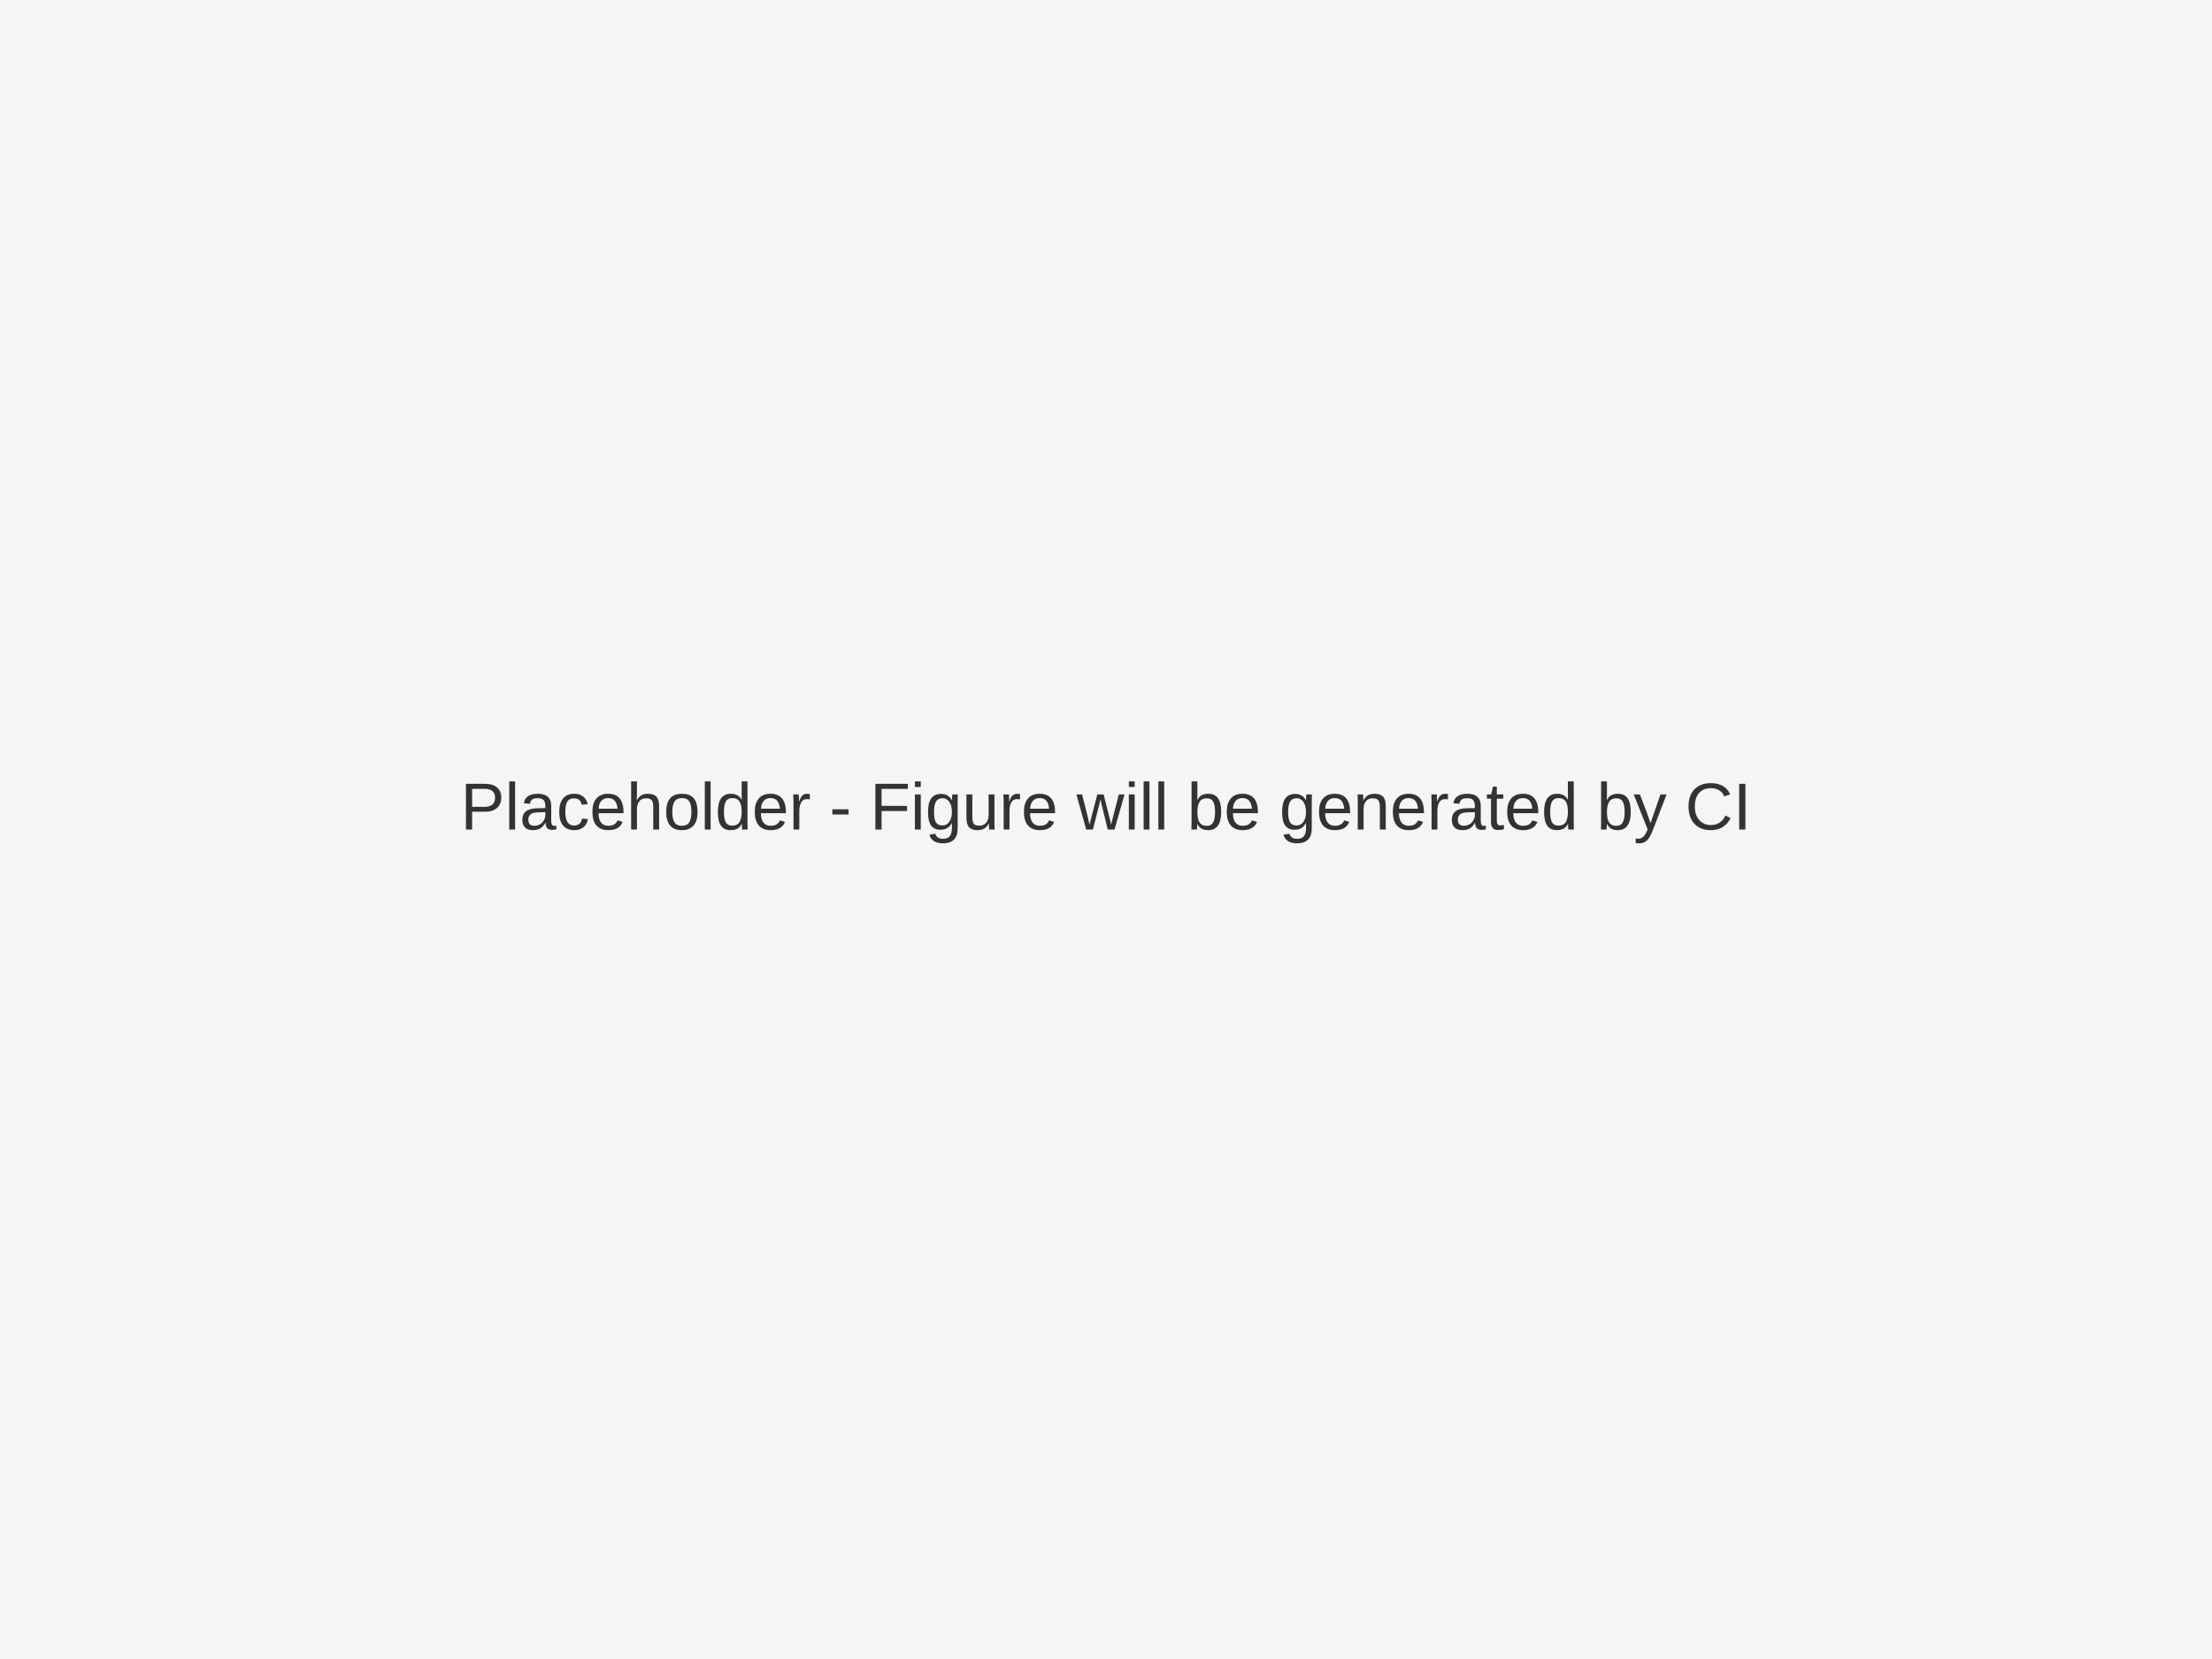
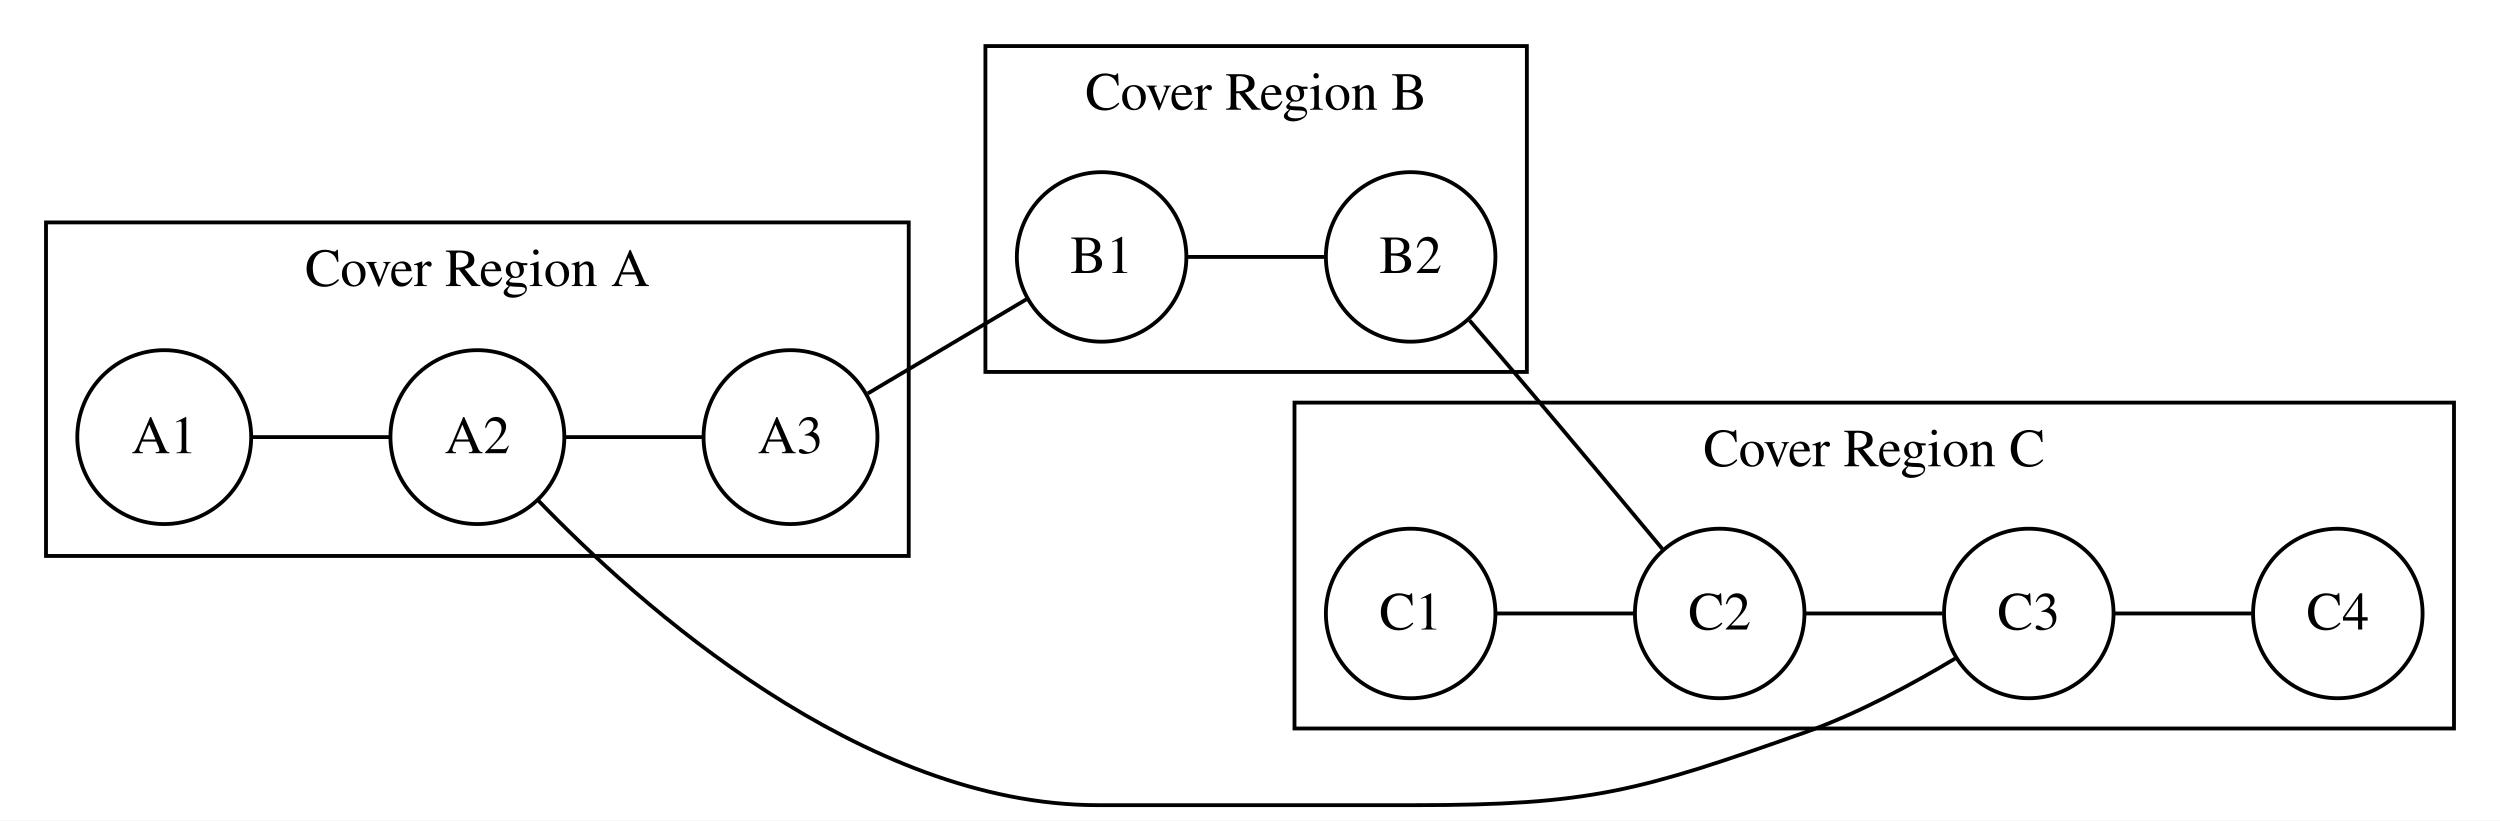
- <svg xmlns="http://www.w3.org/2000/svg" width="800" height="600" viewBox="0 0 800 600">
-   <rect width="800" height="600" fill="#f5f5f5" />
-   <text x="400" y="300" text-anchor="middle" font-family="Arial" font-size="24" fill="#333">
-     Placeholder - Figure will be generated by CI
-   </text>
+ <svg xmlns="http://www.w3.org/2000/svg" width="652pt" height="214pt" viewBox="0.00 0.00 652.09 214.00">
+   <g id="graph0" class="graph" transform="translate(4,210) scale(1)" data-name="G">
+     <polygon fill="white" stroke="none" points="-4,4 -4,-210 648.09,-210 648.09,4 -4,4" style="" />
+     <g id="clust1" class="cluster" data-name="cluster_A">
+       <polygon fill="none" stroke="black" points="8,-65 8,-152 233.03,-152 233.03,-65 8,-65" style="" />
+       <text text-anchor="middle" x="120.52" y="-135.4" font-family="Times,serif" font-size="14.00" style="">Cover Region A</text>
+     </g>
+     <g id="clust2" class="cluster" data-name="cluster_B">
+       <polygon fill="none" stroke="black" points="253.03,-113 253.03,-198 394.26,-198 394.26,-113 253.03,-113" style="" />
+       <text text-anchor="middle" x="323.65" y="-181.4" font-family="Times,serif" font-size="14.00" style="">Cover Region B</text>
+     </g>
+     <g id="clust3" class="cluster" data-name="cluster_C">
+       <polygon fill="none" stroke="black" points="333.65,-20 333.65,-105 636.09,-105 636.09,-20 333.65,-20" style="" />
+       <text text-anchor="middle" x="484.87" y="-88.4" font-family="Times,serif" font-size="14.00" style="">Cover Region C</text>
+     </g>
+     <g id="node1" class="node" pointer-events="visible" data-name="A1">
+       <ellipse fill="white" stroke="black" cx="38.84" cy="-96" rx="22.68" ry="22.68" style="" />
+       <text text-anchor="middle" x="38.84" y="-91.8" font-family="Times,serif" font-size="14.00" style="">A1</text>
+     </g>
+     <g id="node2" class="node" pointer-events="visible" data-name="A2">
+       <ellipse fill="white" stroke="black" cx="120.52" cy="-96" rx="22.68" ry="22.68" style="" />
+       <text text-anchor="middle" x="120.52" y="-91.8" font-family="Times,serif" font-size="14.00" style="">A2</text>
+     </g>
+     <g id="edge1" class="edge" data-name="A1--A2">
+       <path fill="none" stroke="black" d="M61.61,-96C72.76,-96 86.31,-96 97.49,-96" style="" />
+     </g>
+     <g id="node3" class="node" pointer-events="visible" data-name="A3">
+       <ellipse fill="white" stroke="black" cx="202.19" cy="-96" rx="22.68" ry="22.68" style="" />
+       <text text-anchor="middle" x="202.19" y="-91.8" font-family="Times,serif" font-size="14.00" style="">A3</text>
+     </g>
+     <g id="edge2" class="edge" data-name="A2--A3">
+       <path fill="none" stroke="black" d="M143.29,-96C154.44,-96 167.99,-96 179.17,-96" style="" />
+     </g>
+     <g id="node8" class="node" pointer-events="visible" data-name="C3">
+       <ellipse fill="white" stroke="black" cx="525.18" cy="-50" rx="22.11" ry="22.11" style="" />
+       <text text-anchor="middle" x="525.18" y="-45.8" font-family="Times,serif" font-size="14.00" style="">C3</text>
+     </g>
+     <g id="edge9" class="edge" data-name="A2--C3">
+       <path fill="none" stroke="black" d="M136.17,-79.71C162.51,-52.33 220.88,0 282.34,0 282.34,0 282.34,0 364.95,0 411.03,0 423.43,-3.63 466.87,-19 480.63,-23.87 495.07,-31.7 506.02,-38.28" style="" />
+     </g>
+     <g id="node4" class="node" pointer-events="visible" data-name="B1">
+       <ellipse fill="white" stroke="black" cx="283.34" cy="-143" rx="22.11" ry="22.11" style="" />
+       <text text-anchor="middle" x="283.34" y="-138.8" font-family="Times,serif" font-size="14.00" style="">B1</text>
+     </g>
+     <g id="edge7" class="edge" data-name="A3--B1">
+       <path fill="none" stroke="black" d="M222.35,-107.38C234.98,-114.88 251.42,-124.64 263.9,-132.05" style="" />
+     </g>
+     <g id="node5" class="node" pointer-events="visible" data-name="B2">
+       <ellipse fill="white" stroke="black" cx="363.95" cy="-143" rx="22.11" ry="22.11" style="" />
+       <text text-anchor="middle" x="363.95" y="-138.8" font-family="Times,serif" font-size="14.00" style="">B2</text>
+     </g>
+     <g id="edge3" class="edge" data-name="B1--B2">
+       <path fill="none" stroke="black" d="M305.82,-143C316.91,-143 330.41,-143 341.5,-143" style="" />
+     </g>
+     <g id="node7" class="node" pointer-events="visible" data-name="C2">
+       <ellipse fill="white" stroke="black" cx="444.56" cy="-50" rx="22.11" ry="22.11" style="" />
+       <text text-anchor="middle" x="444.56" y="-45.8" font-family="Times,serif" font-size="14.00" style="">C2</text>
+     </g>
+     <g id="edge8" class="edge" data-name="B2--C2">
+       <path fill="none" stroke="black" d="M379.31,-126.44C384.09,-120.91 389.42,-114.7 394.26,-109 406.26,-94.85 419.77,-78.67 429.6,-66.84" style="" />
+     </g>
+     <g id="node6" class="node" pointer-events="visible" data-name="C1">
+       <ellipse fill="white" stroke="black" cx="363.95" cy="-50" rx="22.11" ry="22.11" style="" />
+       <text text-anchor="middle" x="363.95" y="-45.8" font-family="Times,serif" font-size="14.00" style="">C1</text>
+     </g>
+     <g id="edge4" class="edge" data-name="C1--C2">
+       <path fill="none" stroke="black" d="M386.43,-50C397.53,-50 411.02,-50 422.11,-50" style="" />
+     </g>
+     <g id="edge5" class="edge" data-name="C2--C3">
+       <path fill="none" stroke="black" d="M467.05,-50C478.14,-50 491.63,-50 502.72,-50" style="" />
+     </g>
+     <g id="node9" class="node" pointer-events="visible" data-name="C4">
+       <ellipse fill="white" stroke="black" cx="605.79" cy="-50" rx="22.11" ry="22.11" style="" />
+       <text text-anchor="middle" x="605.79" y="-45.8" font-family="Times,serif" font-size="14.00" style="">C4</text>
+     </g>
+     <g id="edge6" class="edge" data-name="C3--C4">
+       <path fill="none" stroke="black" d="M547.66,-50C558.75,-50 572.24,-50 583.33,-50" style="" />
+     </g>
+   </g>
</svg>
